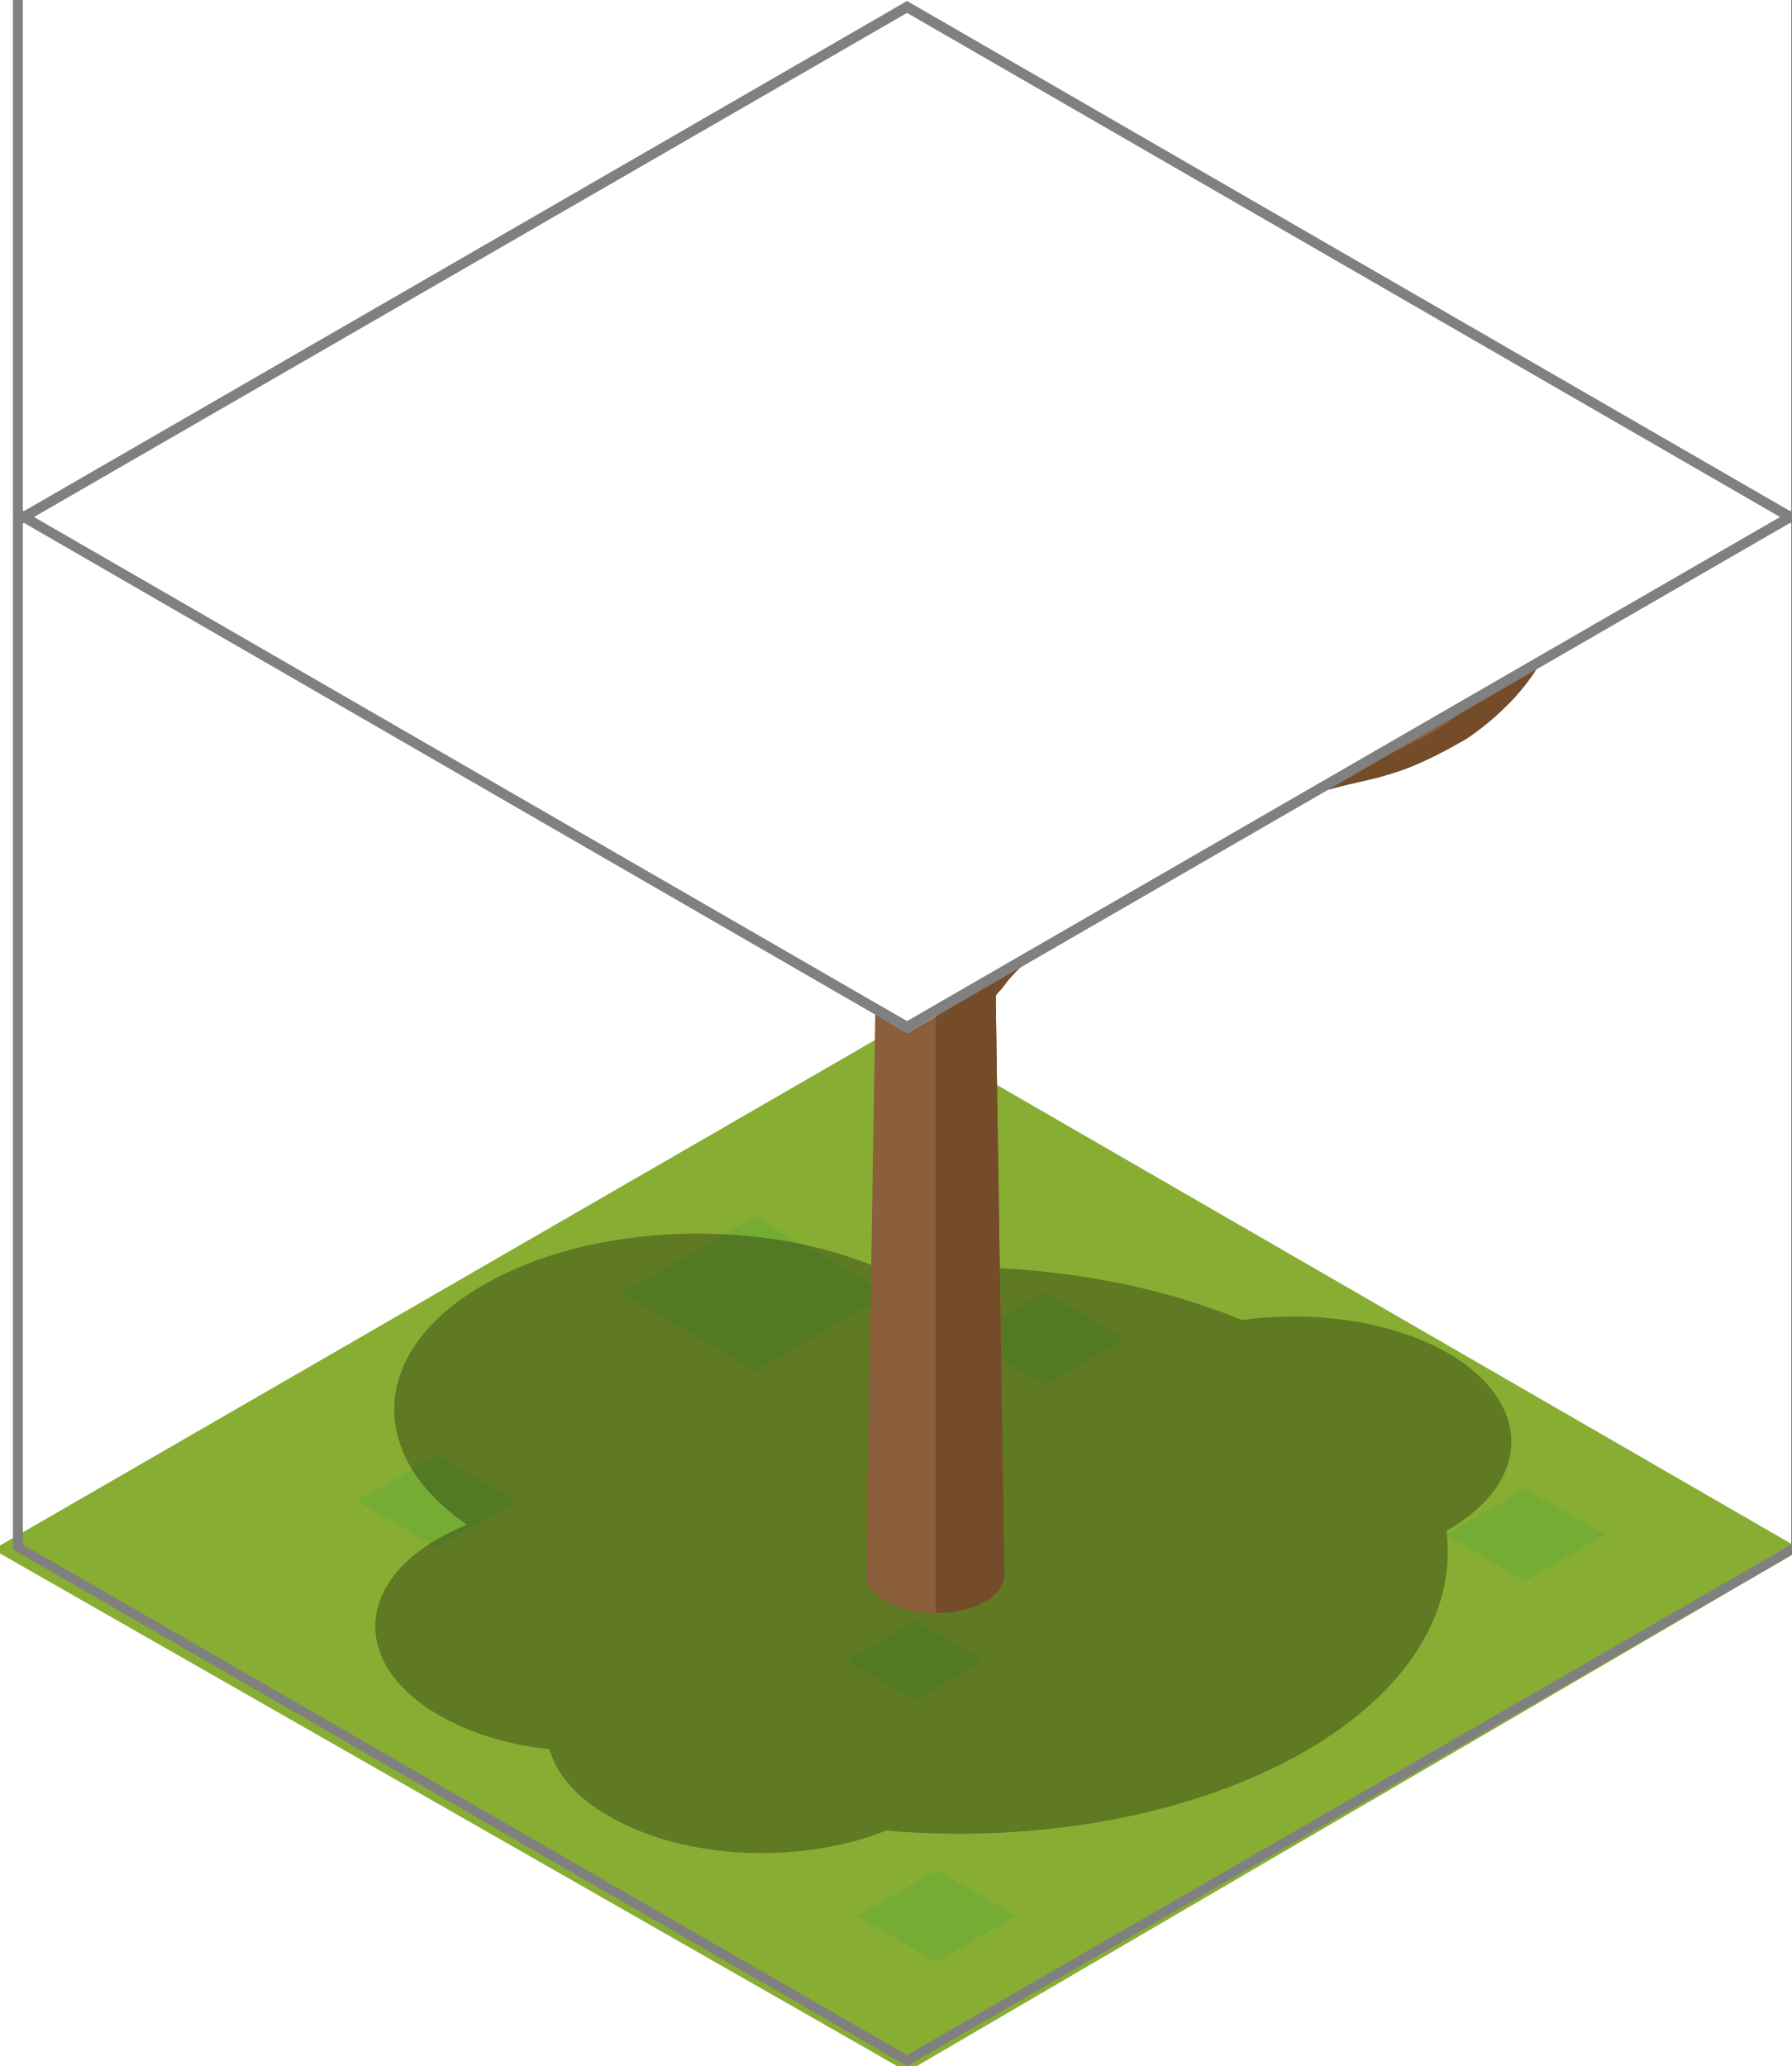
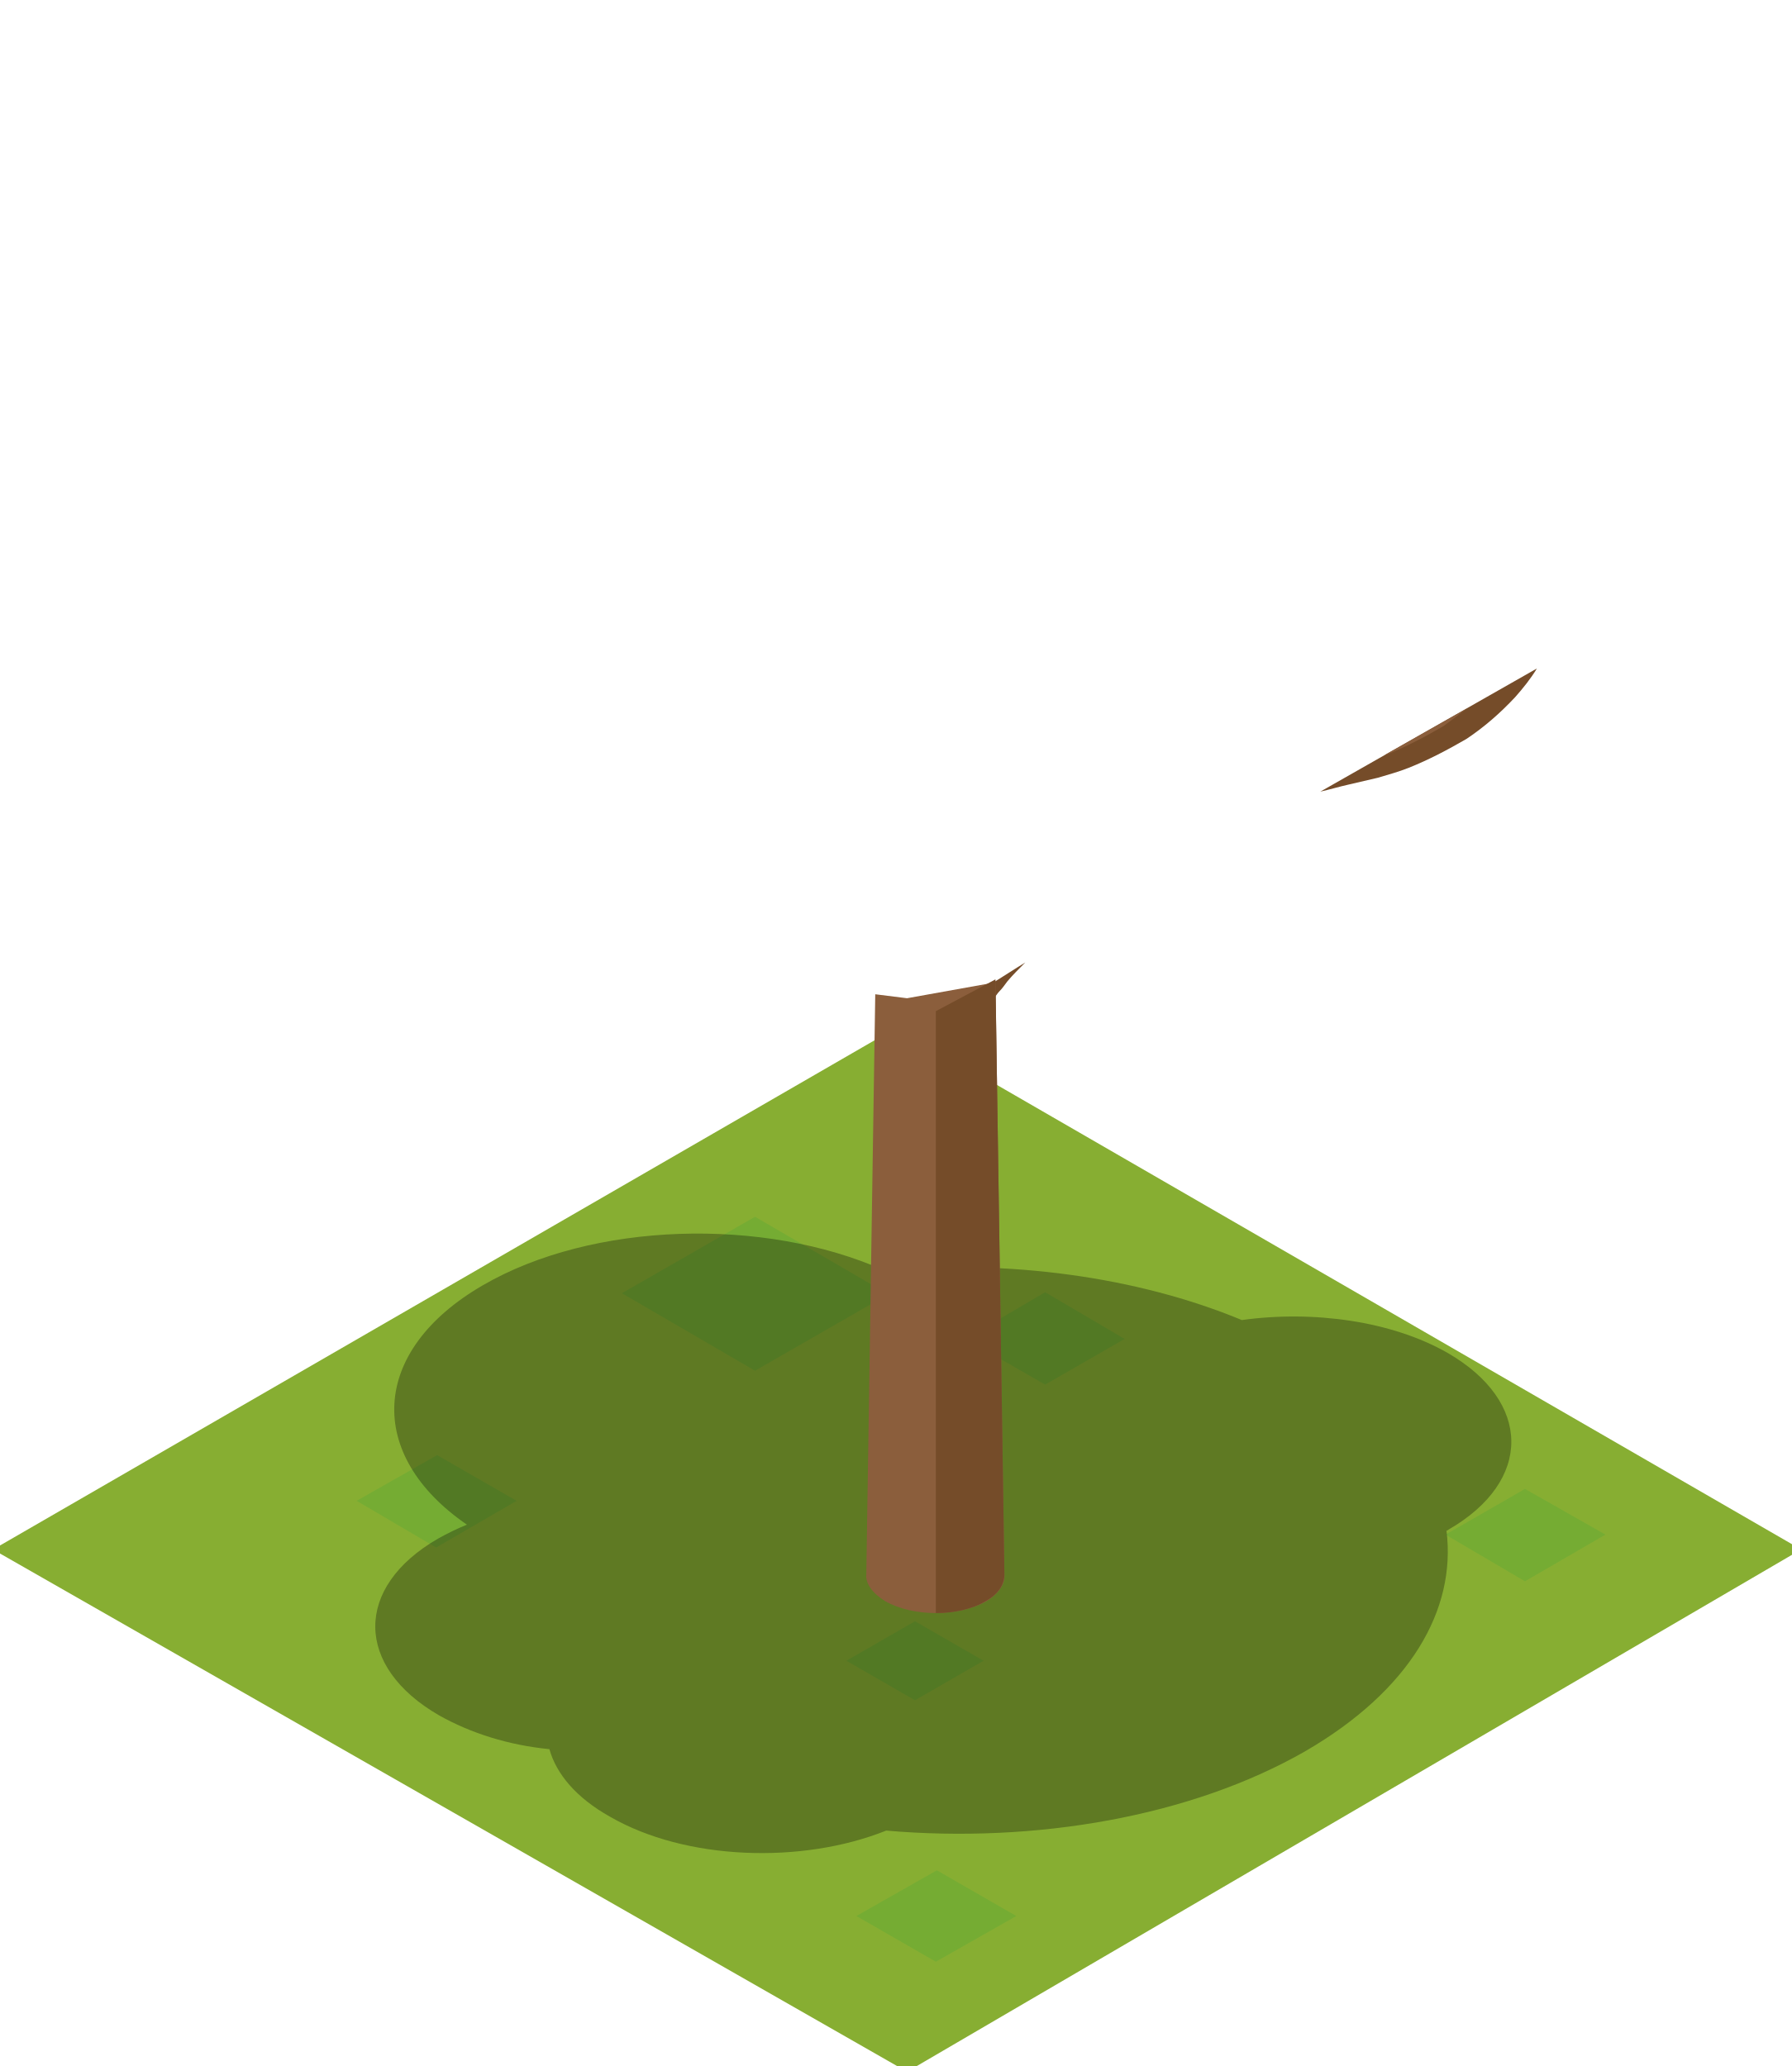
<svg xmlns="http://www.w3.org/2000/svg" version="1.1" id="Layer_1" x="0px" y="0px" viewBox="0 0 180.3 208" style="enable-background:new 0 0 180.3 208;" xml:space="preserve">
  <style type="text/css">
	.st0{fill:#87AE32;stroke:#87AE32;stroke-miterlimit:10;}
	.st1{opacity:0.5;}
	.st2{fill:#63AA34;}
	.st3{fill:#63AA34;stroke:#63AA34;stroke-miterlimit:10;}
	.st4{fill-opacity:0.3;}
	.st5{fill:#754C29;}
	.st6{fill:#8B5E3C;}
	.st7{enable-background:new    ;}
	.st8{display:none;fill:#8B5E3C;}
- 	.st9{fill:#808080;}
+ 	.st9{display:none;}
+ 	.st10{display:inline;}
+ 	.st11{fill:#808080;}
</style>
  <g id="Layer_1_1_">
    <polygon class="st0" points="180.3,156 91.3,208 0.3,156 90.3,104  " />
    <g>
      <g class="st1">
        <polygon class="st2" points="76,122.5 89.4,130.3 76,138 62.6,130.2    " />
        <polygon class="st2" points="44,146.5 52,151.1 43.9,155.8 35.9,151.1    " />
        <polygon class="st2" points="105.2,130.1 113.2,134.8 105.2,139.4 97.2,134.8    " />
        <polygon class="st2" points="153.5,149.9 161.6,154.5 153.5,159.2 145.5,154.5    " />
        <polygon class="st2" points="94.3,188.3 102.3,192.9 94.2,197.5 86.2,192.9    " />
        <polygon class="st3" points="92.1,163.8 98,167.2 92.1,170.6 86.2,167.2    " />
      </g>
    </g>
  </g>
  <g id="Tree01">
    <g>
      <g>
        <g>
          <path class="st4" d="M0,208L0,208L0,208L0,208L0,208L0,208L0,208L0,208L0,208L0,208L0,208L0,208L0,208L0,208z" />
          <path class="st4" d="M145.7,136.2c-5.6-3.2-13.5-4.3-20.7-3.3c-10.6-4.4-23.6-6.1-36-5c-12.1-5.4-29.4-4.9-40.4,1.5      c-11.4,6.6-11.8,17.1-1.6,24.1c-1,0.4-2,0.9-2.9,1.4c-8.5,4.9-8.4,12.9,0.1,17.8c3.2,1.8,7,3,11.1,3.4c0.7,2.5,2.7,4.9,6.1,6.8      c7.6,4.4,19.3,4.8,27.8,1.4c15,1.3,30.7-1.4,42.2-8c10.5-6.1,15.2-14.2,14.2-22.2c0.1,0,0.2-0.1,0.2-0.1      C154.3,149.1,154.2,141.1,145.7,136.2z" />
          <g>
            <g>
              <polygon class="st5" points="0,208 0,208 0,208 0,208 0,208 0,208 0,208 0,208 0,208       " />
              <path class="st5" d="M97.1,103.7c1.2-0.6,2.2-1.6,2.8-3c0-0.1,0.2-0.2,0.3-0.4c0.1-0.1,0.2-0.3,0.4-0.5c0.3-0.3,0.5-0.6,0.8-1        c0.5-0.6,1.2-1.3,1.8-1.9c0,0,0,0,0,0c0,0-1.3,0.8-2.7,1.7c-1.6,1-3.4,2.1-3.4,2.1V103.7z" />
              <polygon class="st5" points="0,208 0,208 0,208 0,208 0,208 0,208 0,208       " />
              <path class="st5" d="M135.7,79l3-0.7c1-0.3,2.1-0.6,3.1-1c2-0.8,3.9-1.8,5.8-2.9c1.8-1.2,3.4-2.6,4.9-4.2        c0.8-0.9,1.6-1.9,2.2-2.9l-21.8,12.4C133.8,79.5,134.8,79.2,135.7,79z" />
              <polygon class="st6" points="0,208 0,208 0,208 0,208       " />
              <path class="st6" d="M139.4,76c0,0,0.1,0,0.1,0c2-0.8,3.9-1.8,5.8-2.9c0.8-0.6,1.6-1.2,2.4-1.8L139.4,76z" />
            </g>
            <g>
              <g>
                <g>
                  <g class="st7">
                    <g>
                      <polygon class="st8" points="100.2,98.9 98.1,-39.5 90.4,-39.5 88.1,102.1 91.3,104           " />
-                       <path class="st6" d="M101.1,158.5l-0.9-59.6l-8.9,5.1l-3.2-1.9l-0.9,56.4c-0.1,0.9,0.6,1.9,1.9,2.7            c2.8,1.6,7.4,1.6,10.2,0C100.6,160.4,101.2,159.4,101.1,158.5z" />
+                       <path class="st6" d="M101.1,158.5l-0.9-59.6l-8.9,1.6l-3.2-0.4l-0.9,58.4c-0.1,0.9,0.6,1.9,1.9,2.7            c2.8,1.6,7.4,1.6,10.2,0C100.6,160.4,101.2,159.4,101.1,158.5z" />
                    </g>
                  </g>
                  <polygon class="st5" points="0,208 0,208 0,208 0,208         " />
                  <polygon class="st5" points="0,208 0,208 0,208 0,208 0,208         " />
                  <path class="st5" d="M94.2,101.8l0,60.6c1.8,0,3.7-0.4,5-1.2c1.3-0.7,1.9-1.7,1.9-2.7l-0.9-59.9L94.2,101.8z" />
                </g>
              </g>
            </g>
          </g>
        </g>
      </g>
    </g>
  </g>
-   <g id="grid">
-     <g>
-       <path class="st9" d="M91.3,1.3l89,51.4v102.8l-89,51.4l-89-51.4V52.7L91.3,1.3 M91.3,0.1l-90,52V156l90,52l90-52V52.1L91.3,0.1    L91.3,0.1z" />
+   <g id="grid" class="st9">
+     <g class="st10">
+       <path class="st11" d="M91.3,1.3l89,51.4v102.8l-89,51.4l-89-51.4V52.7L91.3,1.3 M91.3,0.1l-90,52V156l90,52l90-52V52.1L91.3,0.1    L91.3,0.1z" />
    </g>
-     <g>
-       <path class="st9" d="M91.3-102.7l89,51.4V51.4l-89,51.4l-89-51.4V-51.3L91.3-102.7 M91.3-103.9l-90,52V52l90,52l90-52V-51.9    L91.3-103.9L91.3-103.9z" />
+     <g class="st10">
+       <path class="st11" d="M91.3-102.7l89,51.4V51.4l-89,51.4l-89-51.4V-51.3L91.3-102.7 M91.3-103.9l-90,52V52l90,52l90-52V-51.9    L91.3-103.9L91.3-103.9z" />
    </g>
  </g>
</svg>
